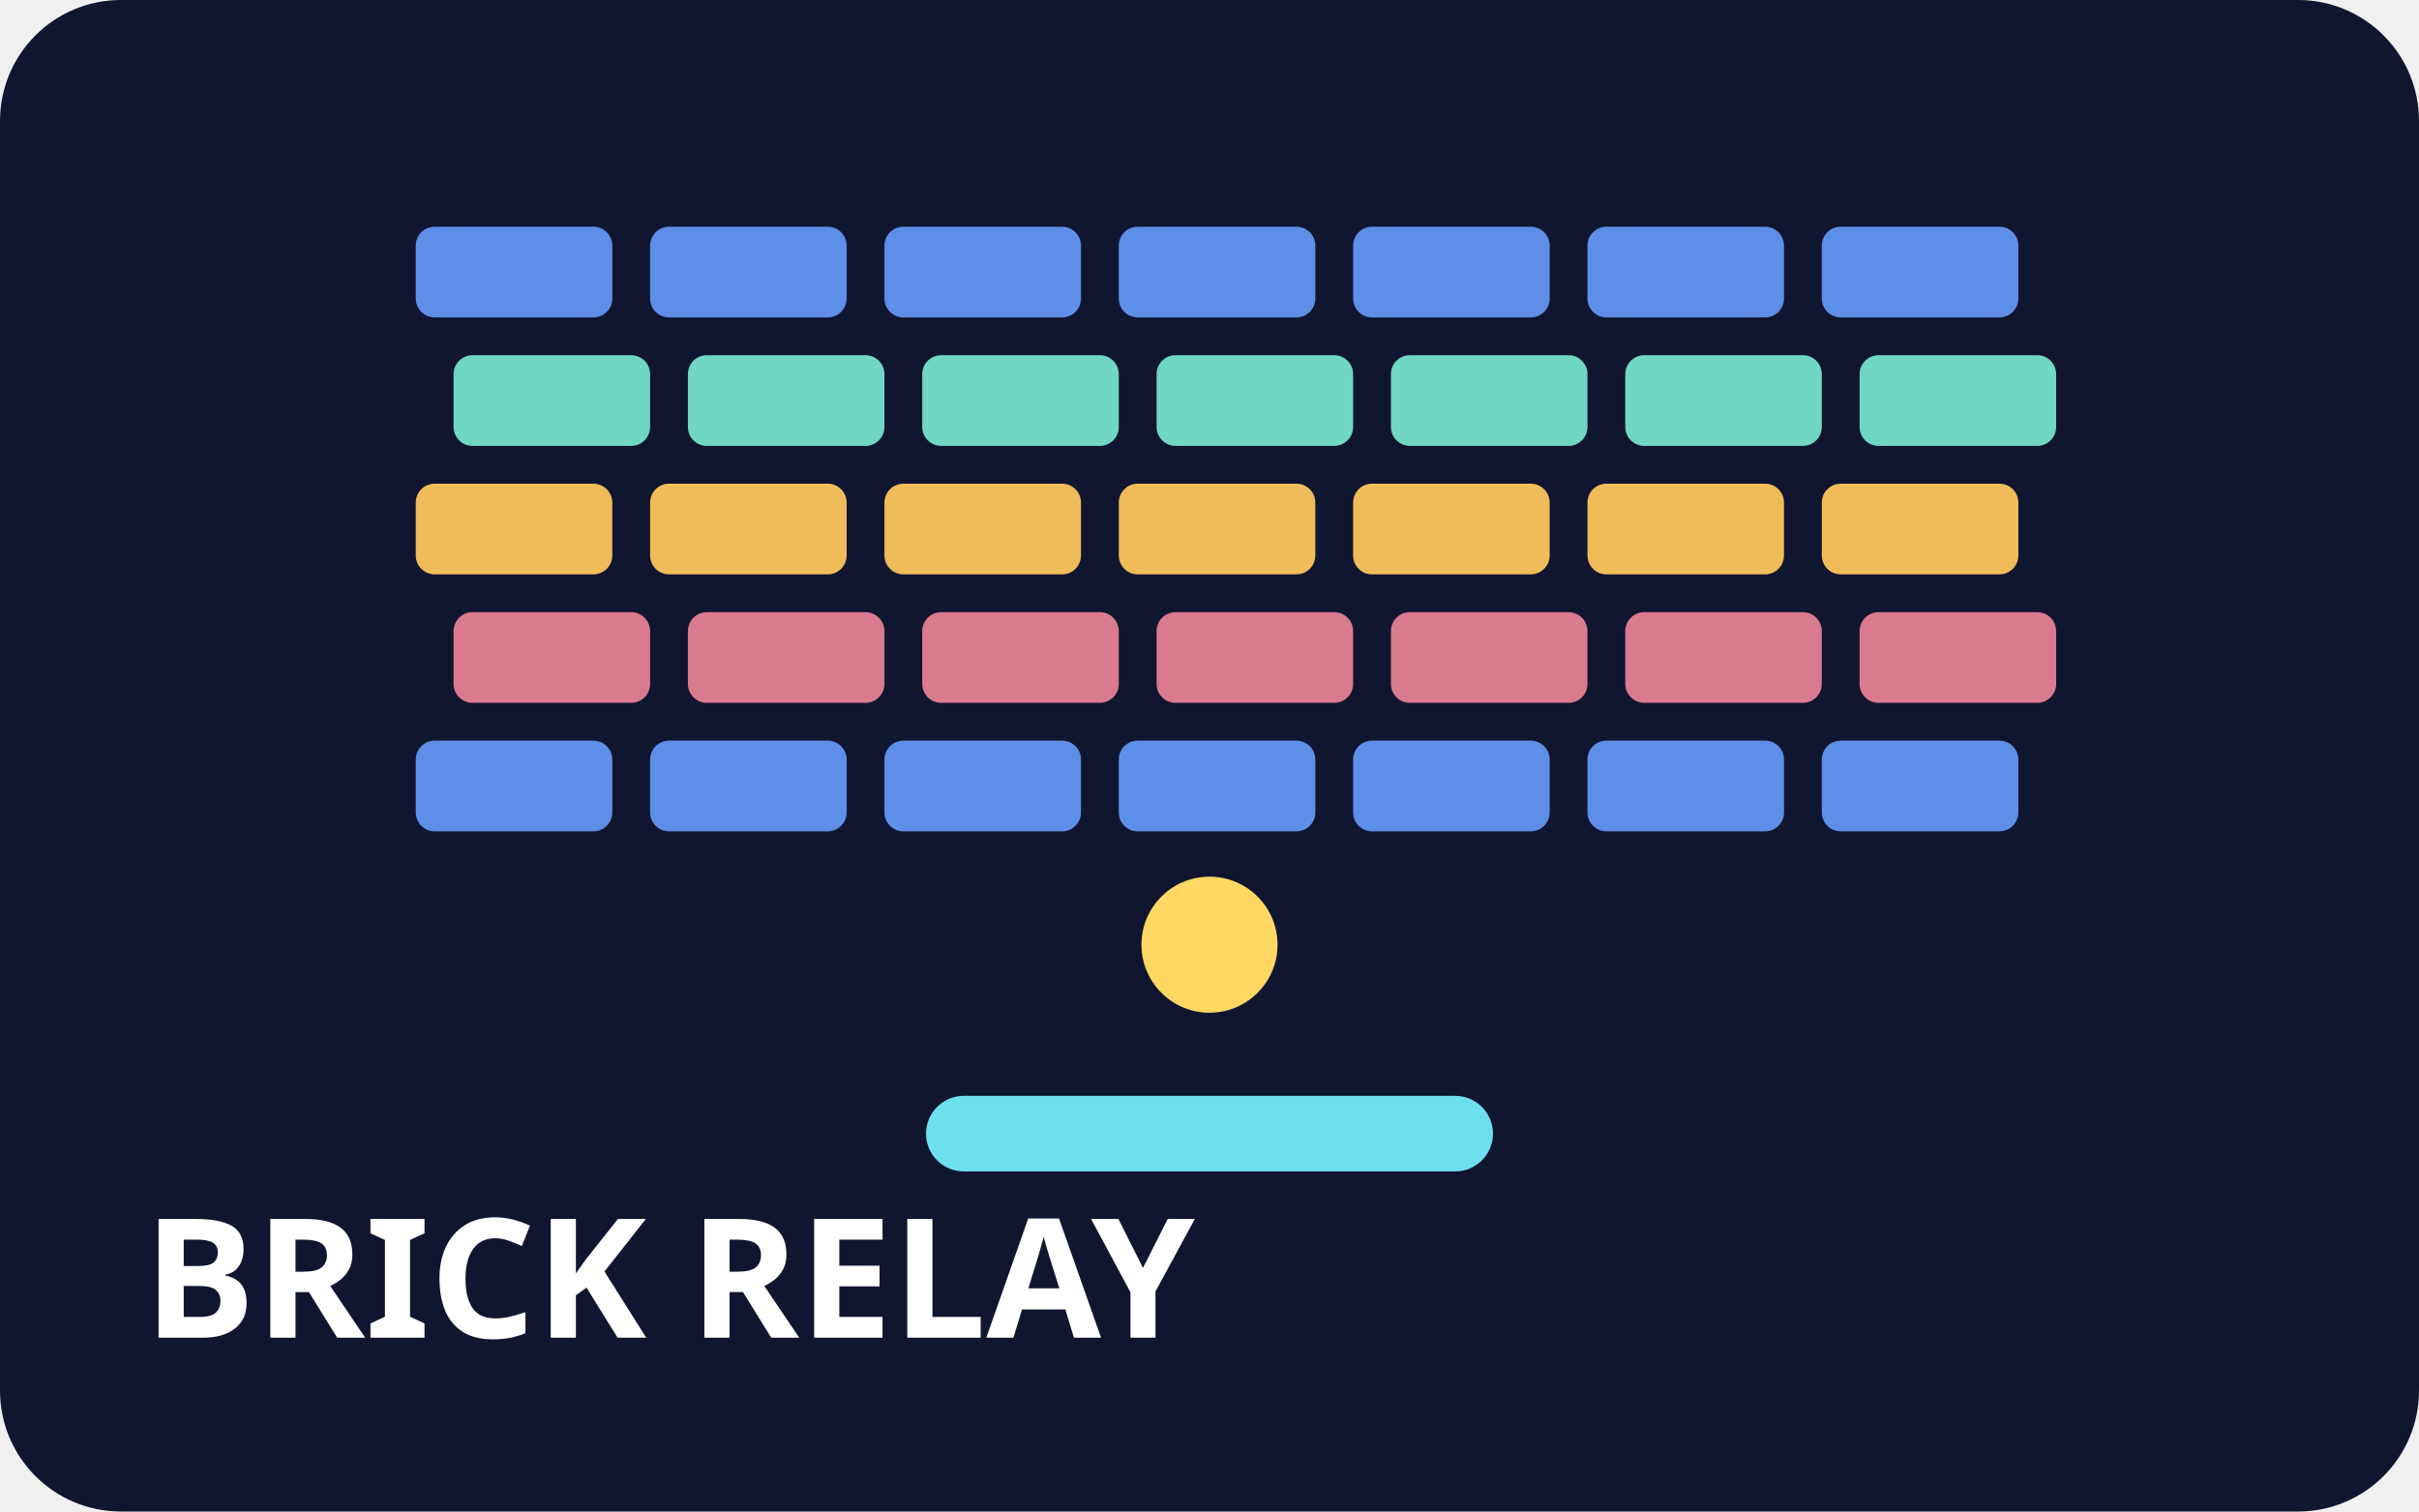
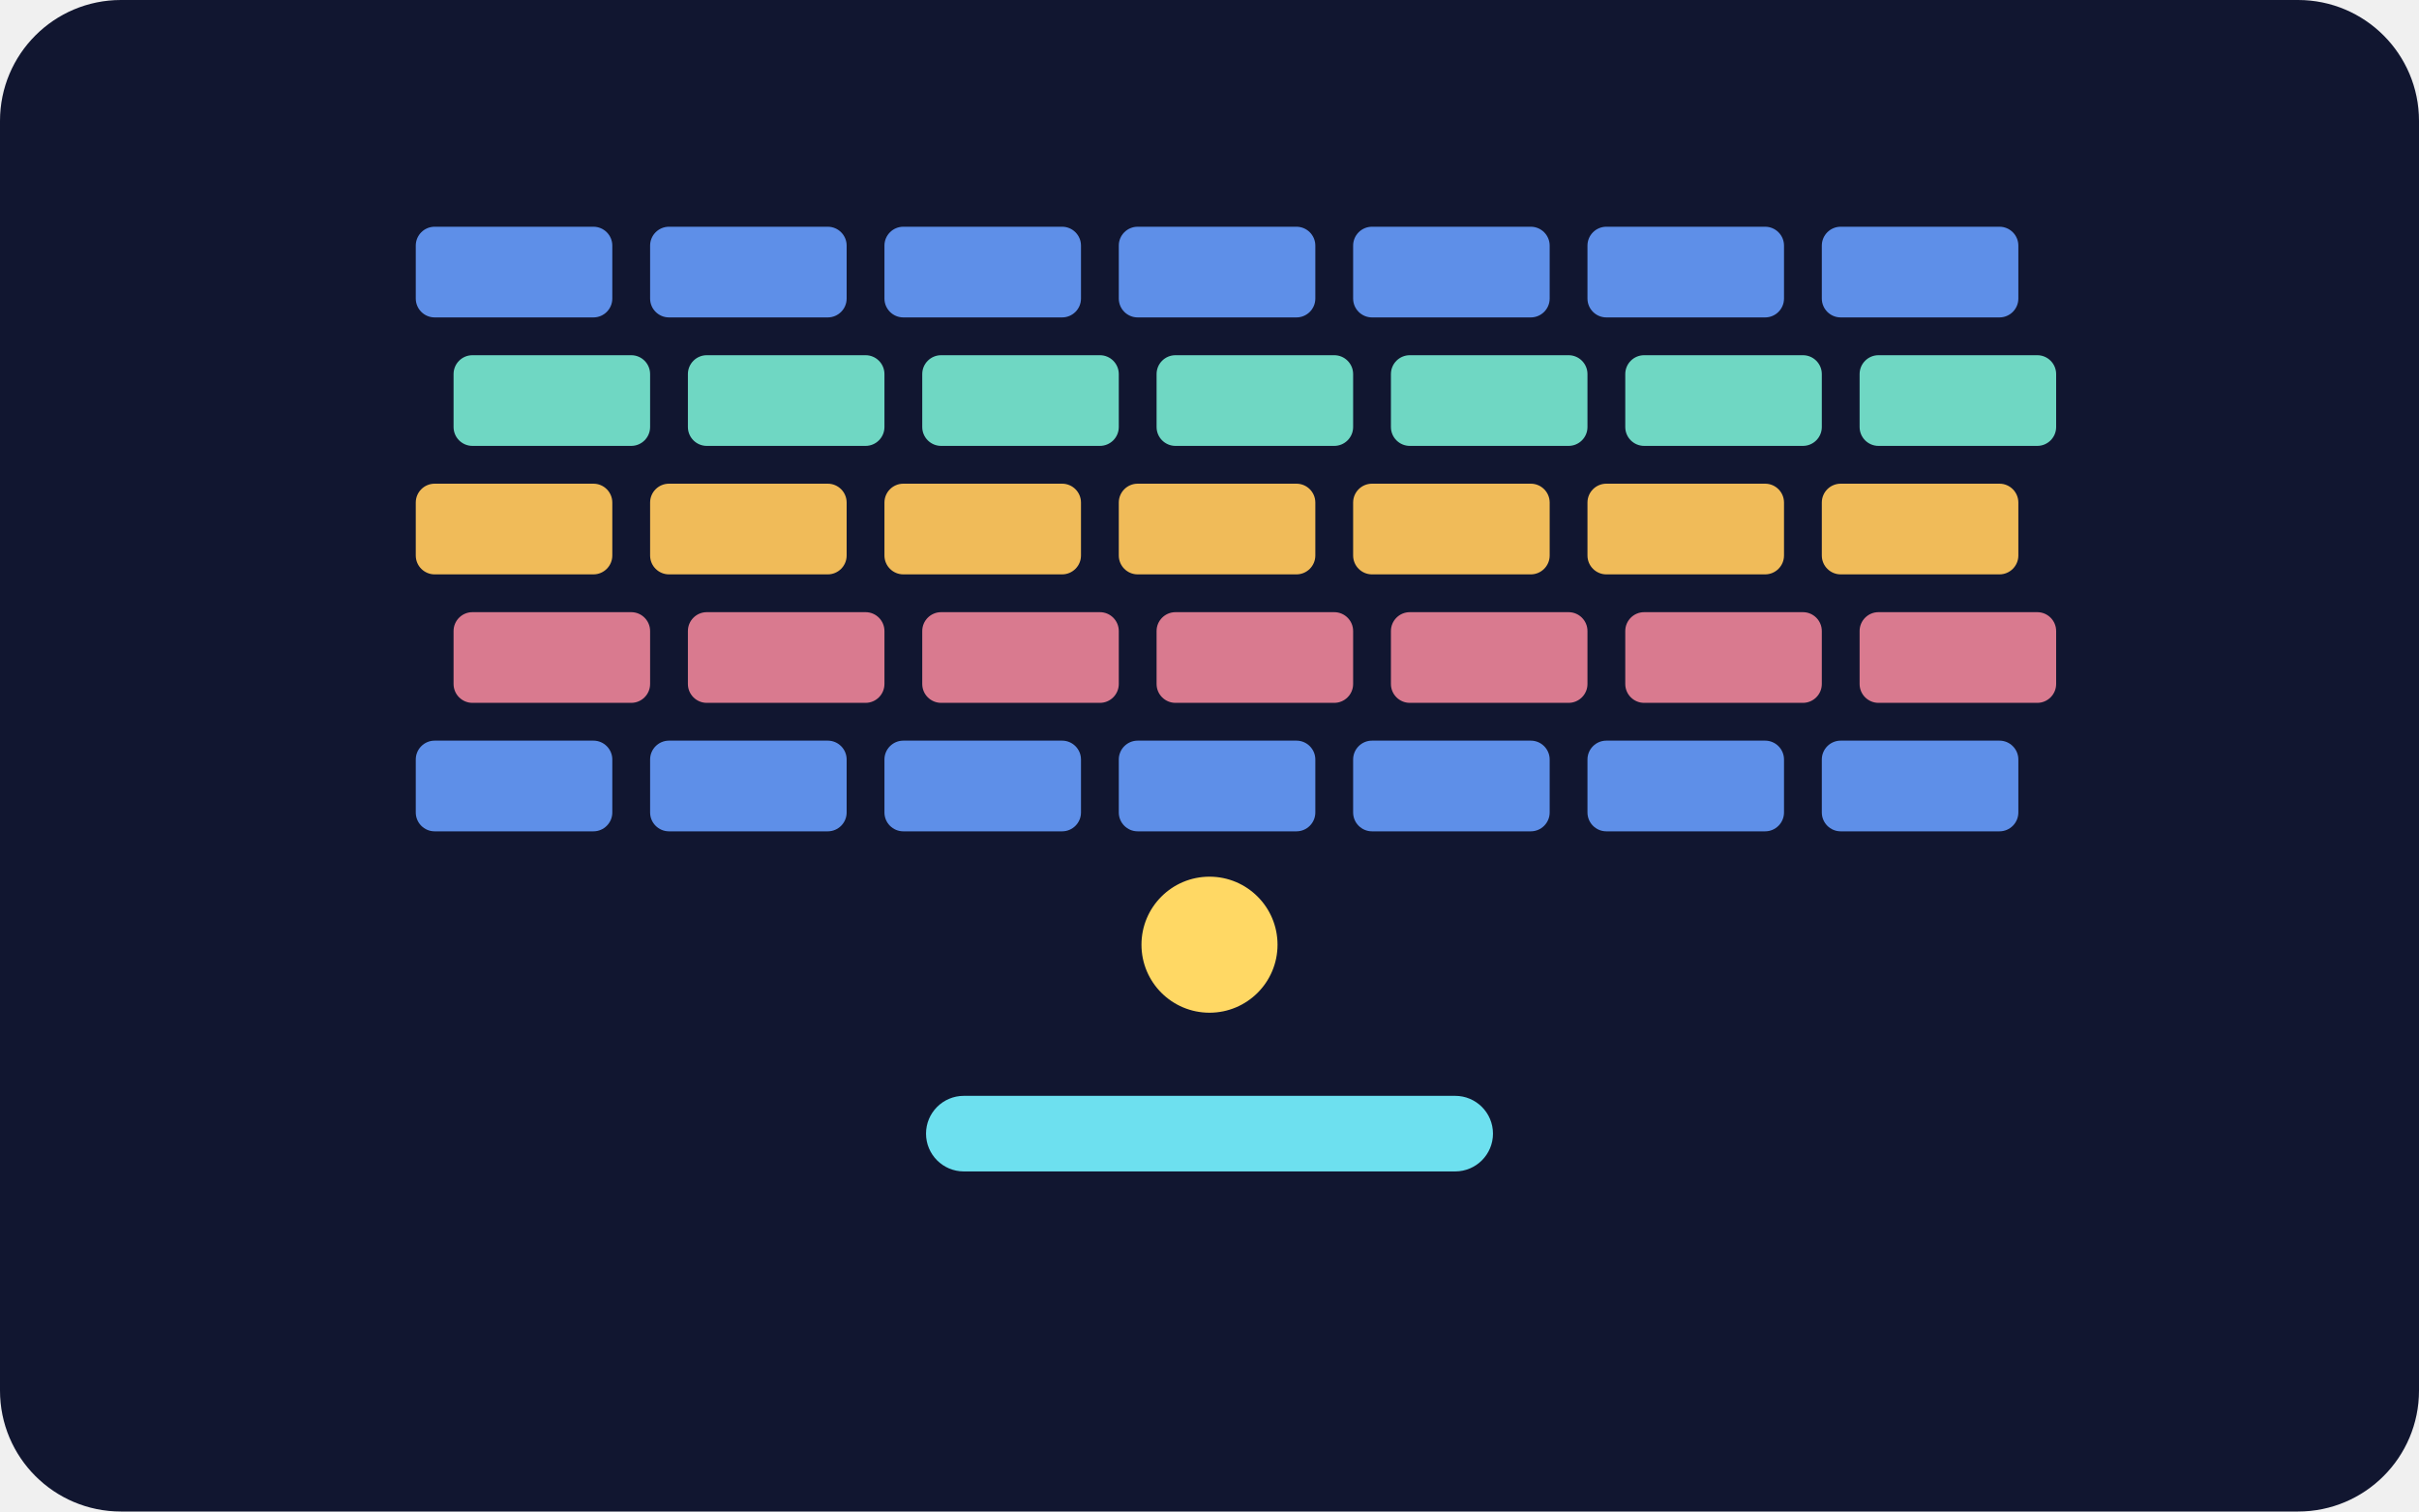
<svg xmlns="http://www.w3.org/2000/svg" viewBox="0 0 640 400">
  <rect width="640" height="400" rx="32" fill="#111630" />
  <g transform="translate(110 60)">
    <rect x="0" y="0" width="52" height="24" rx="5" fill="#5e8fe8" />
    <rect x="62" y="0" width="52" height="24" rx="5" fill="#5e8fe8" />
    <rect x="124" y="0" width="52" height="24" rx="5" fill="#5e8fe8" />
    <rect x="186" y="0" width="52" height="24" rx="5" fill="#5e8fe8" />
    <rect x="248" y="0" width="52" height="24" rx="5" fill="#5e8fe8" />
    <rect x="310" y="0" width="52" height="24" rx="5" fill="#5e8fe8" />
    <rect x="372" y="0" width="52" height="24" rx="5" fill="#5e8fe8" />
    <rect x="10" y="34" width="52" height="24" rx="5" fill="#6fd7c3" />
    <rect x="72" y="34" width="52" height="24" rx="5" fill="#6fd7c3" />
    <rect x="134" y="34" width="52" height="24" rx="5" fill="#6fd7c3" />
    <rect x="196" y="34" width="52" height="24" rx="5" fill="#6fd7c3" />
    <rect x="258" y="34" width="52" height="24" rx="5" fill="#6fd7c3" />
    <rect x="320" y="34" width="52" height="24" rx="5" fill="#6fd7c3" />
    <rect x="382" y="34" width="52" height="24" rx="5" fill="#6fd7c3" />
    <rect x="0" y="68" width="52" height="24" rx="5" fill="#f0bb59" />
    <rect x="62" y="68" width="52" height="24" rx="5" fill="#f0bb59" />
    <rect x="124" y="68" width="52" height="24" rx="5" fill="#f0bb59" />
    <rect x="186" y="68" width="52" height="24" rx="5" fill="#f0bb59" />
    <rect x="248" y="68" width="52" height="24" rx="5" fill="#f0bb59" />
    <rect x="310" y="68" width="52" height="24" rx="5" fill="#f0bb59" />
    <rect x="372" y="68" width="52" height="24" rx="5" fill="#f0bb59" />
    <rect x="10" y="102" width="52" height="24" rx="5" fill="#d97a8f" />
    <rect x="72" y="102" width="52" height="24" rx="5" fill="#d97a8f" />
    <rect x="134" y="102" width="52" height="24" rx="5" fill="#d97a8f" />
    <rect x="196" y="102" width="52" height="24" rx="5" fill="#d97a8f" />
    <rect x="258" y="102" width="52" height="24" rx="5" fill="#d97a8f" />
    <rect x="320" y="102" width="52" height="24" rx="5" fill="#d97a8f" />
    <rect x="382" y="102" width="52" height="24" rx="5" fill="#d97a8f" />
    <rect x="0" y="136" width="52" height="24" rx="5" fill="#5e8fe8" />
    <rect x="62" y="136" width="52" height="24" rx="5" fill="#5e8fe8" />
    <rect x="124" y="136" width="52" height="24" rx="5" fill="#5e8fe8" />
    <rect x="186" y="136" width="52" height="24" rx="5" fill="#5e8fe8" />
    <rect x="248" y="136" width="52" height="24" rx="5" fill="#5e8fe8" />
    <rect x="310" y="136" width="52" height="24" rx="5" fill="#5e8fe8" />
    <rect x="372" y="136" width="52" height="24" rx="5" fill="#5e8fe8" />
  </g>
  <circle cx="320" cy="250" r="18" fill="#ffd864" />
  <rect x="245" y="290" width="150" height="20" rx="10" fill="#6de0ef" />
-   <text x="38" y="354" font-size="44" font-family="system-ui" font-weight="900" fill="#fff">BRICK RELAY</text>
</svg>
